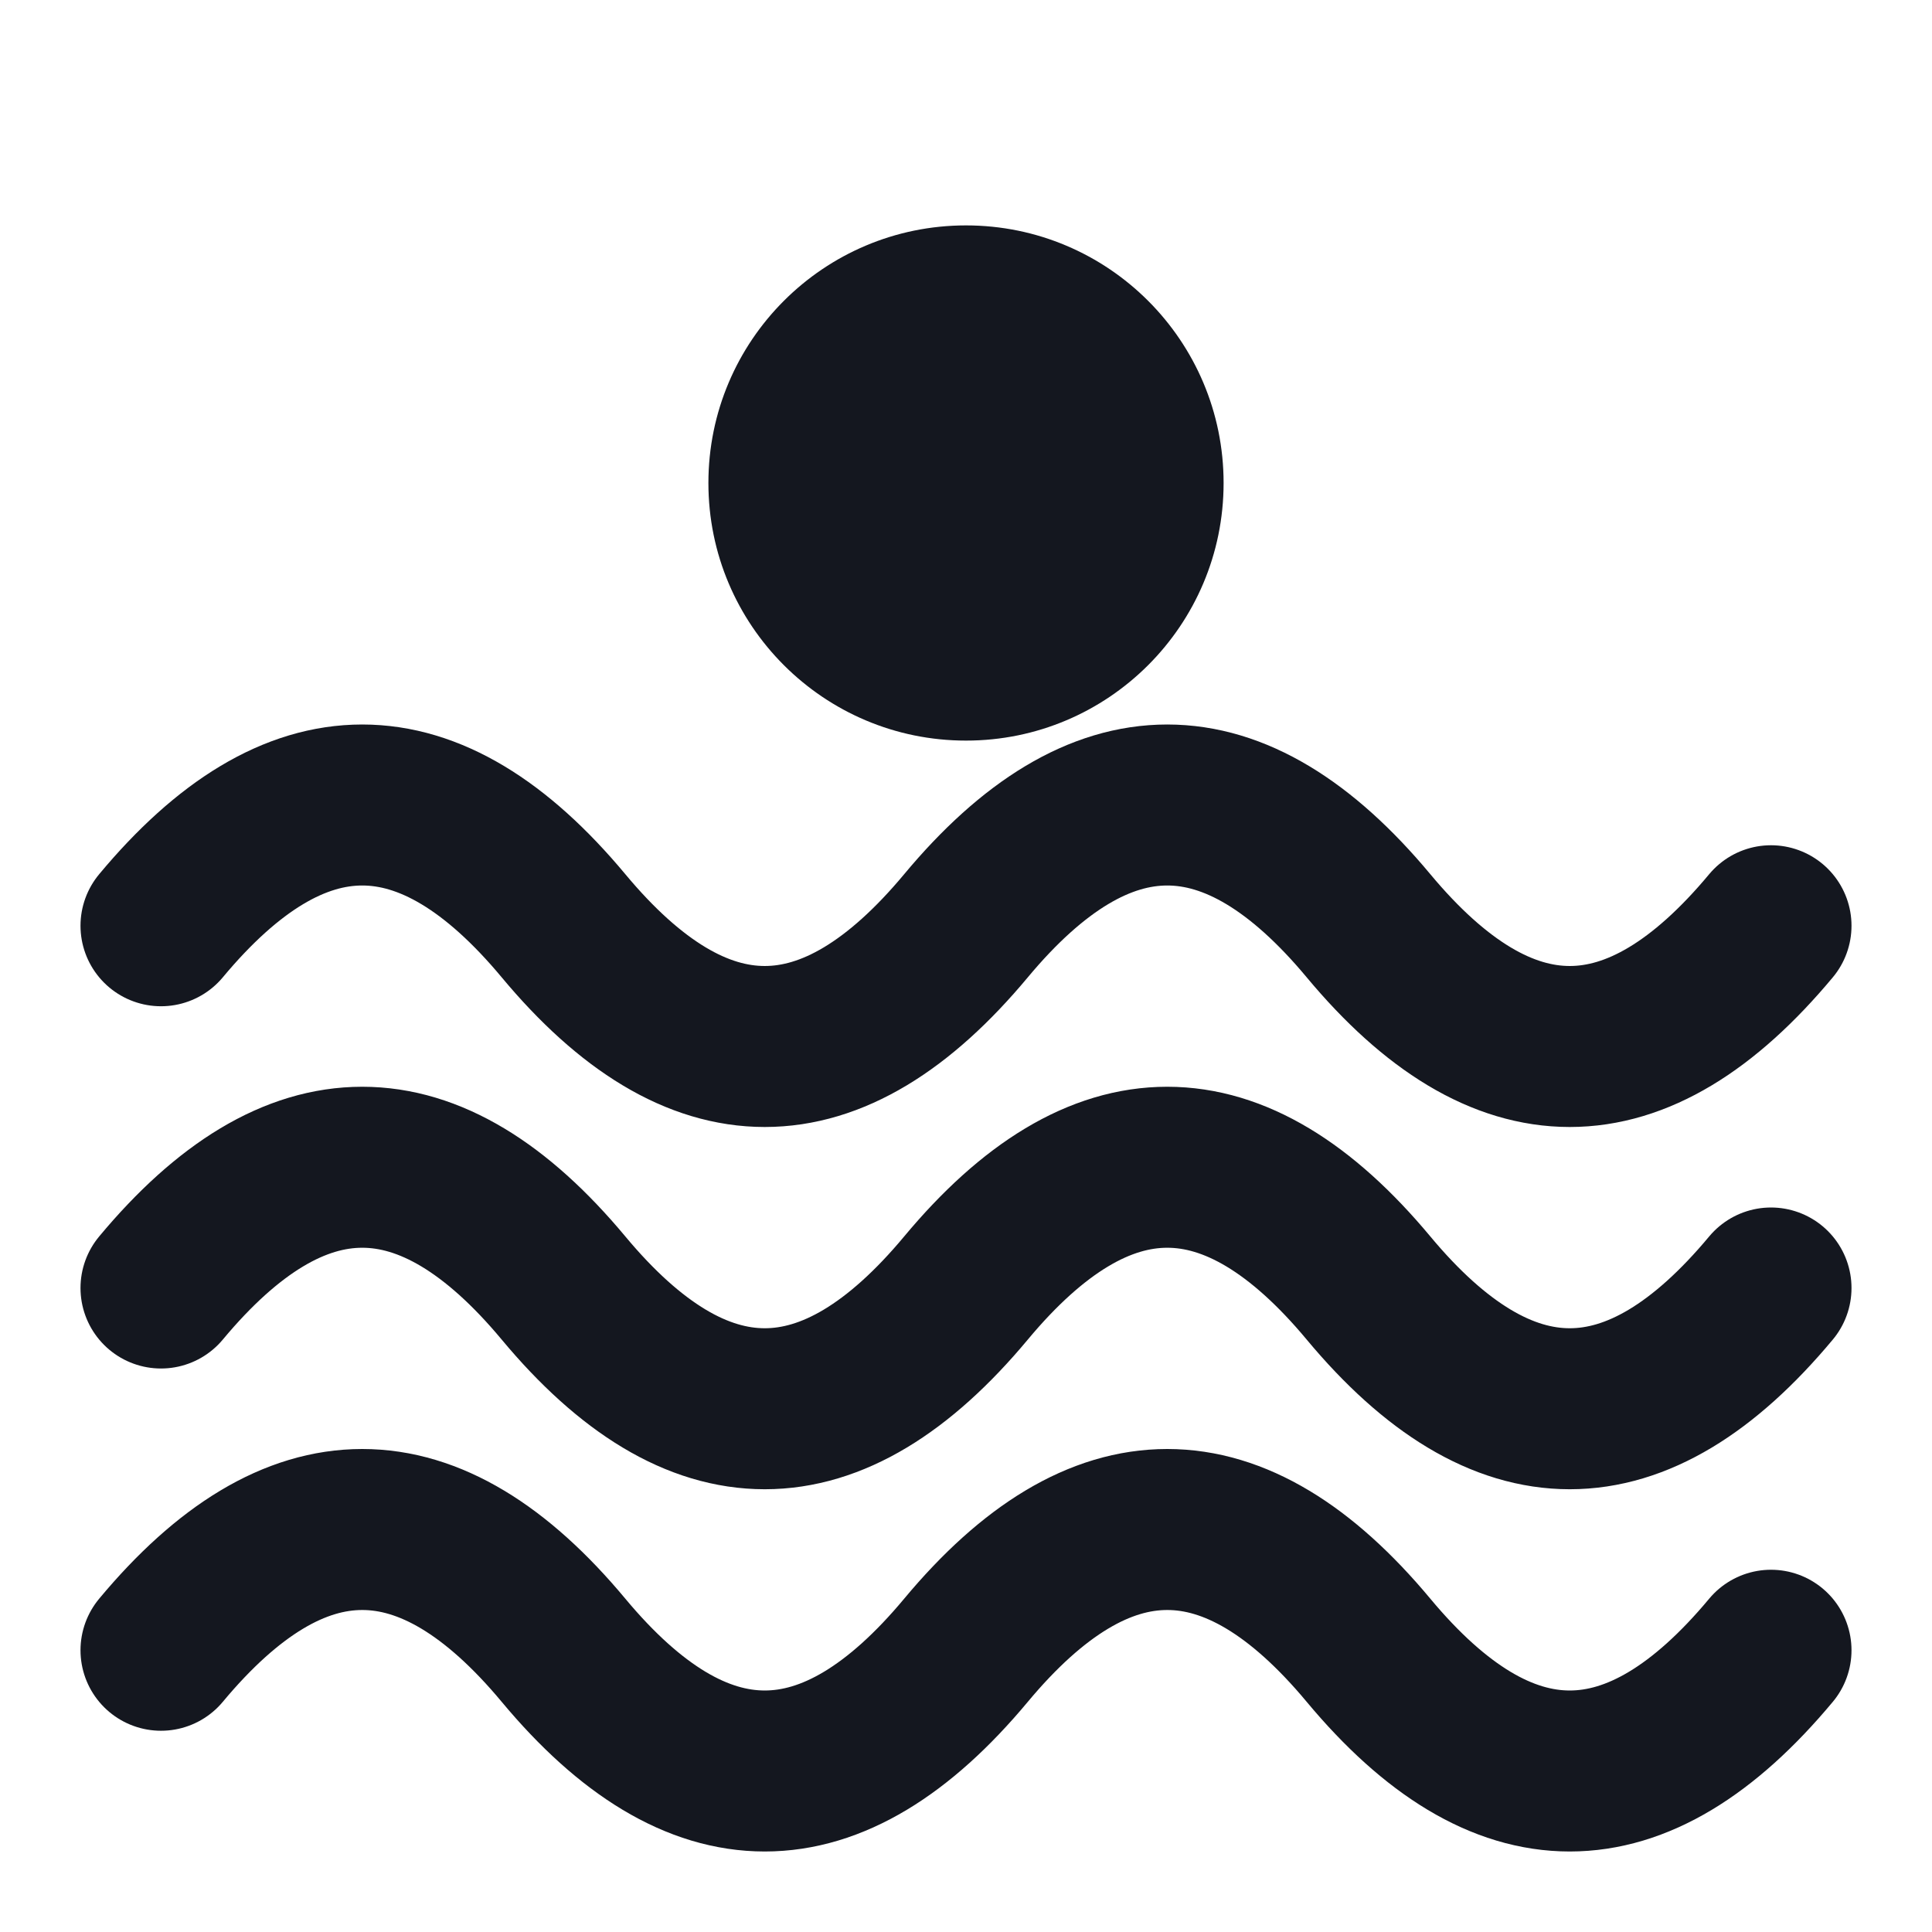
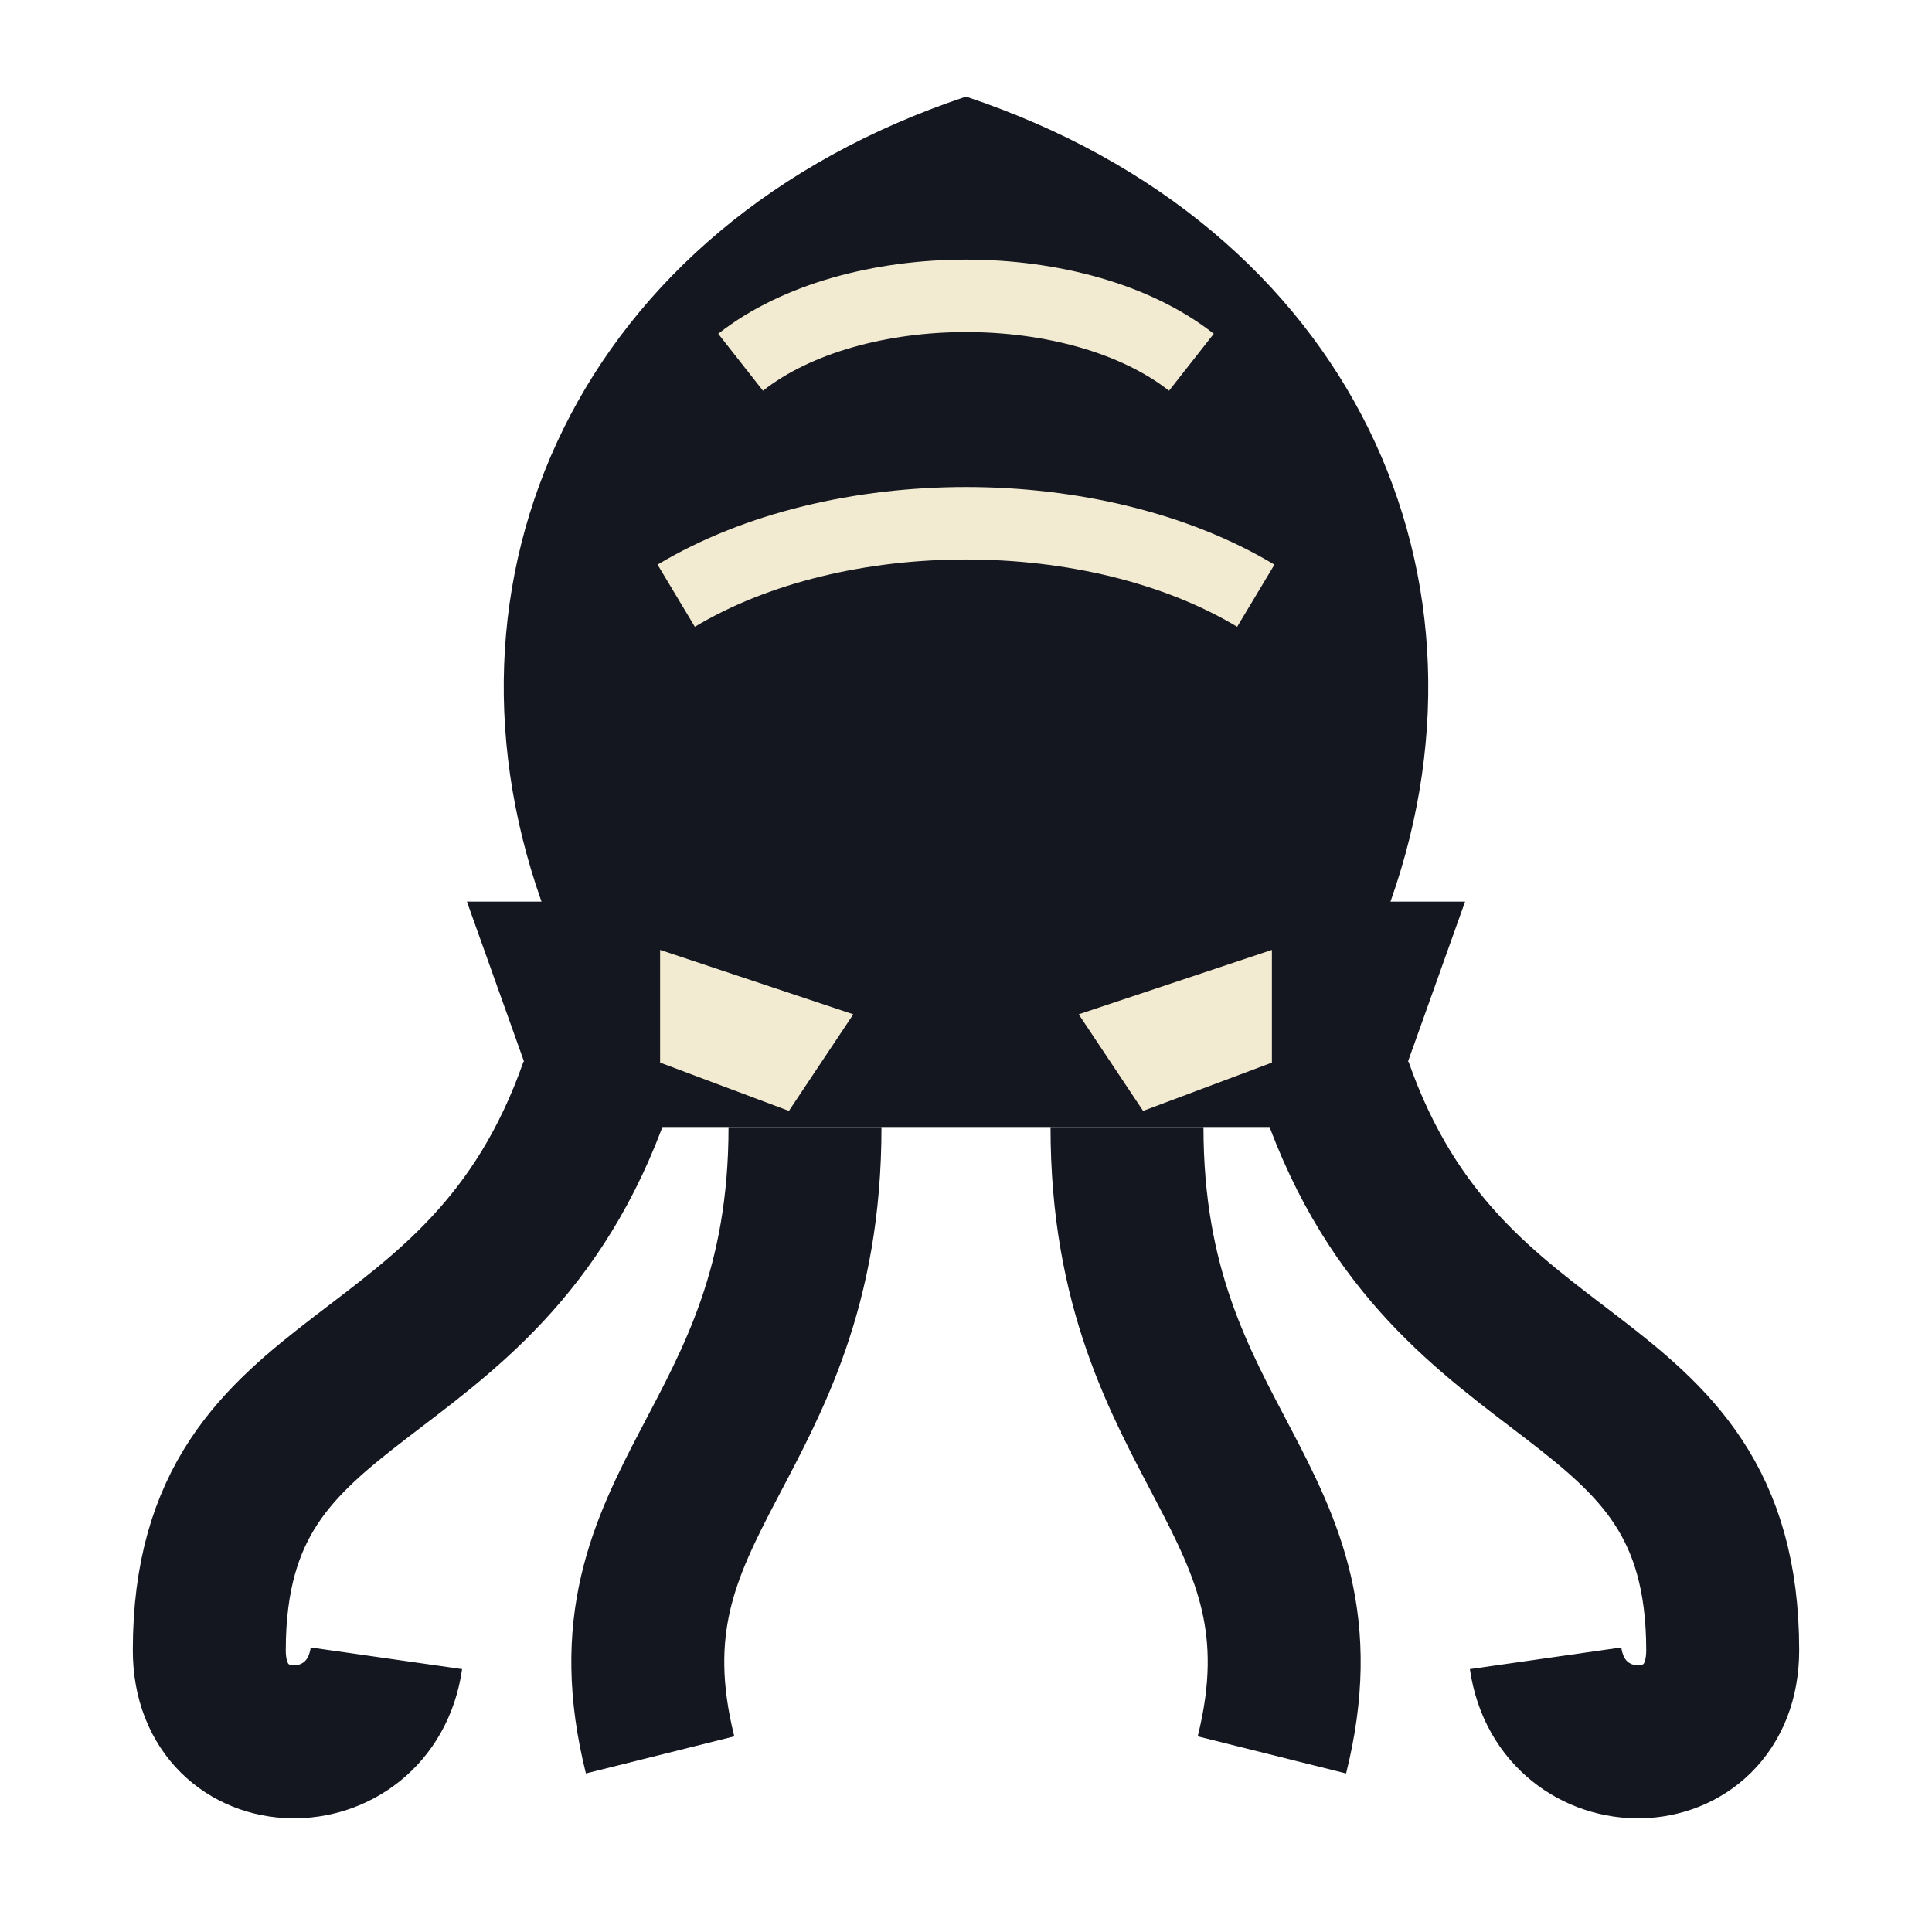
<svg xmlns="http://www.w3.org/2000/svg" viewBox="0 0 24 24" width="128" height="128" fill="#14171f" stroke="none">
-   <circle cx="12" cy="6" r="3.2" />
-   <path fill="none" stroke="#14171f" stroke-width="2" stroke-linecap="round" stroke-linejoin="round" d="M2 11.5q2.5-3 5 0t5 0 5 0 5 0M2 16q2.5-3 5 0t5 0 5 0 5 0M2 20.5q2.5-3 5 0t5 0 5 0 5 0" />
+   <path d="M12 1.2C16.8 2.8 18.8 7.2 17.2 11.4H6.8C5.2 7.2 7.2 2.8 12 1.2Z" />
+   <path d="M5.8 11.2H18.2L17.2 14H6.8Z" />
+   <path d="M8.2 11.8L10.6 12.6L9.8 13.8L8.2 13.2zM15.8 11.8L13.4 12.6L14.2 13.8L15.8 13.2z" fill="#f3ead2" />
+   <path fill="none" stroke="#14171f" stroke-width="1.9" stroke-linecap="butt" stroke-linejoin="miter" d="M7.4 13.5C6 17.5 2.6 16.8 2.6 20.5C2.6 22 4.6 22 4.8 20.6M10 14C10 18 7.4 18.6 8.2 21.8M14 14C14 18 16.6 18.6 15.8 21.8M16.6 13.5C18 17.5 21.4 16.8 21.4 20.5C21.4 22 19.4 22 19.2 20.6" />
+   <path fill="none" stroke="#f3ead2" stroke-width="0.9" stroke-linecap="butt" stroke-linejoin="miter" d="M9.2 4.5C10.6 3.4 13.4 3.4 14.8 4.5M8.4 7.4C10.4 6.2 13.6 6.2 15.6 7.4" />
</svg>
